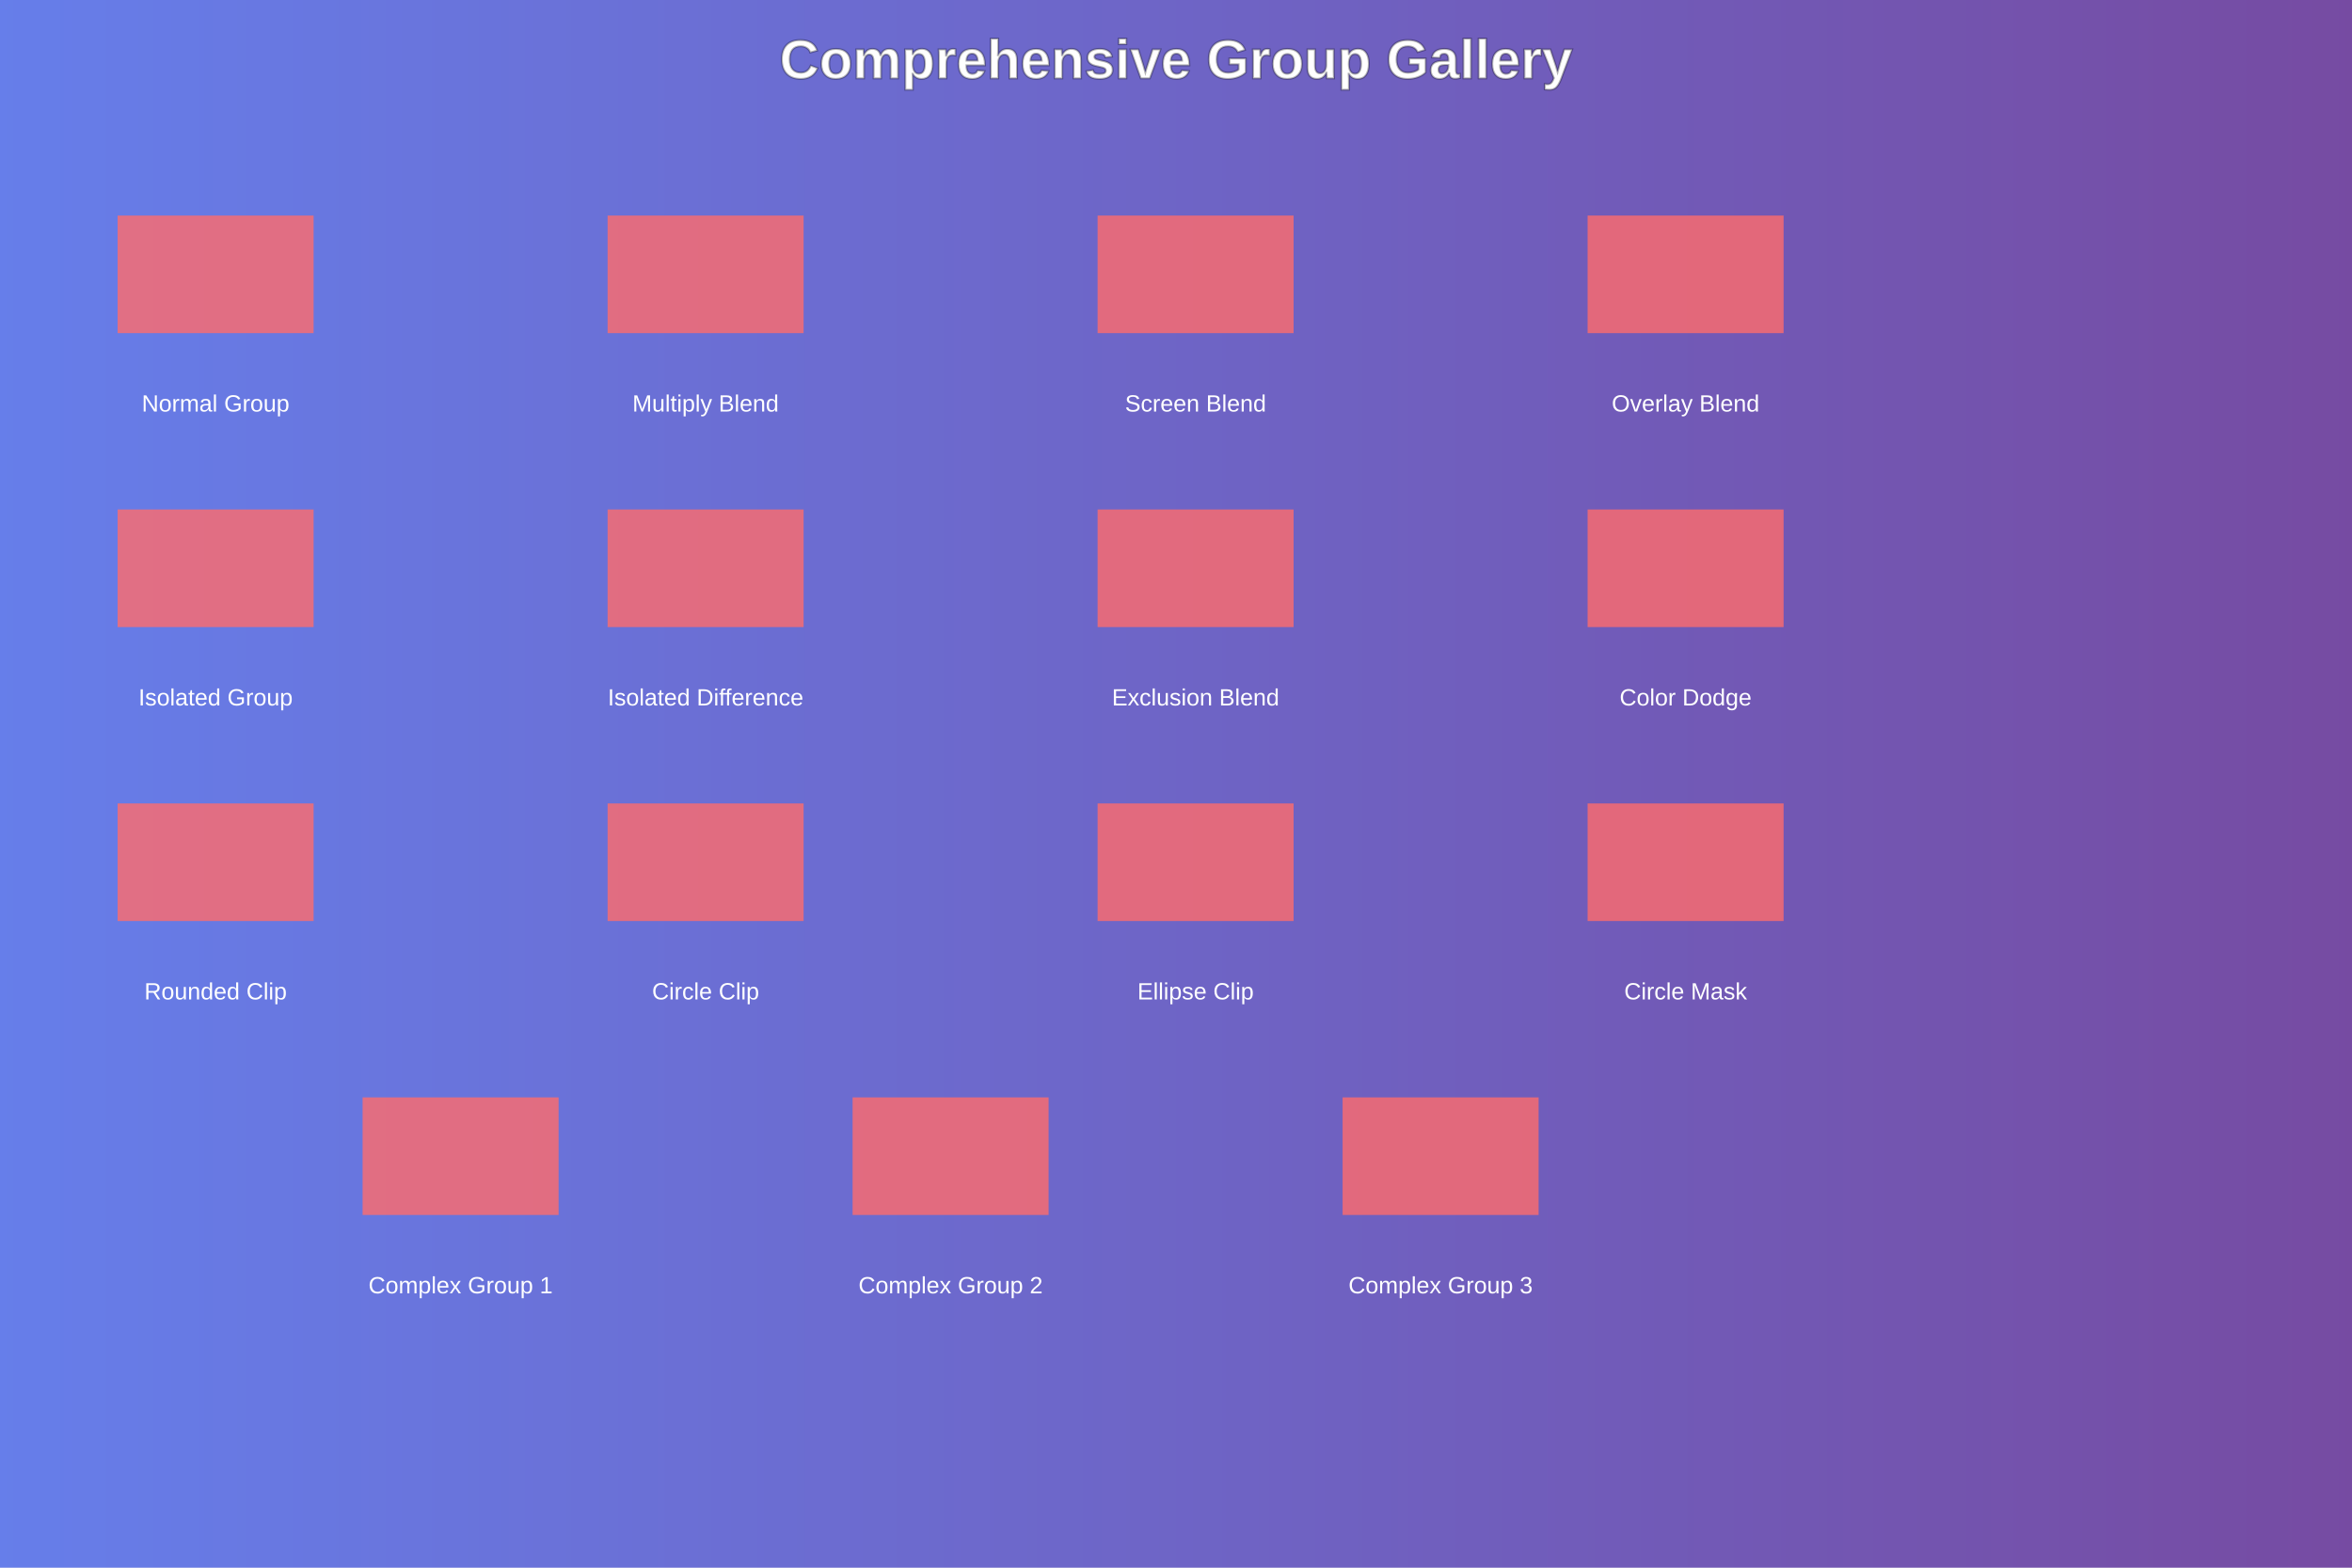
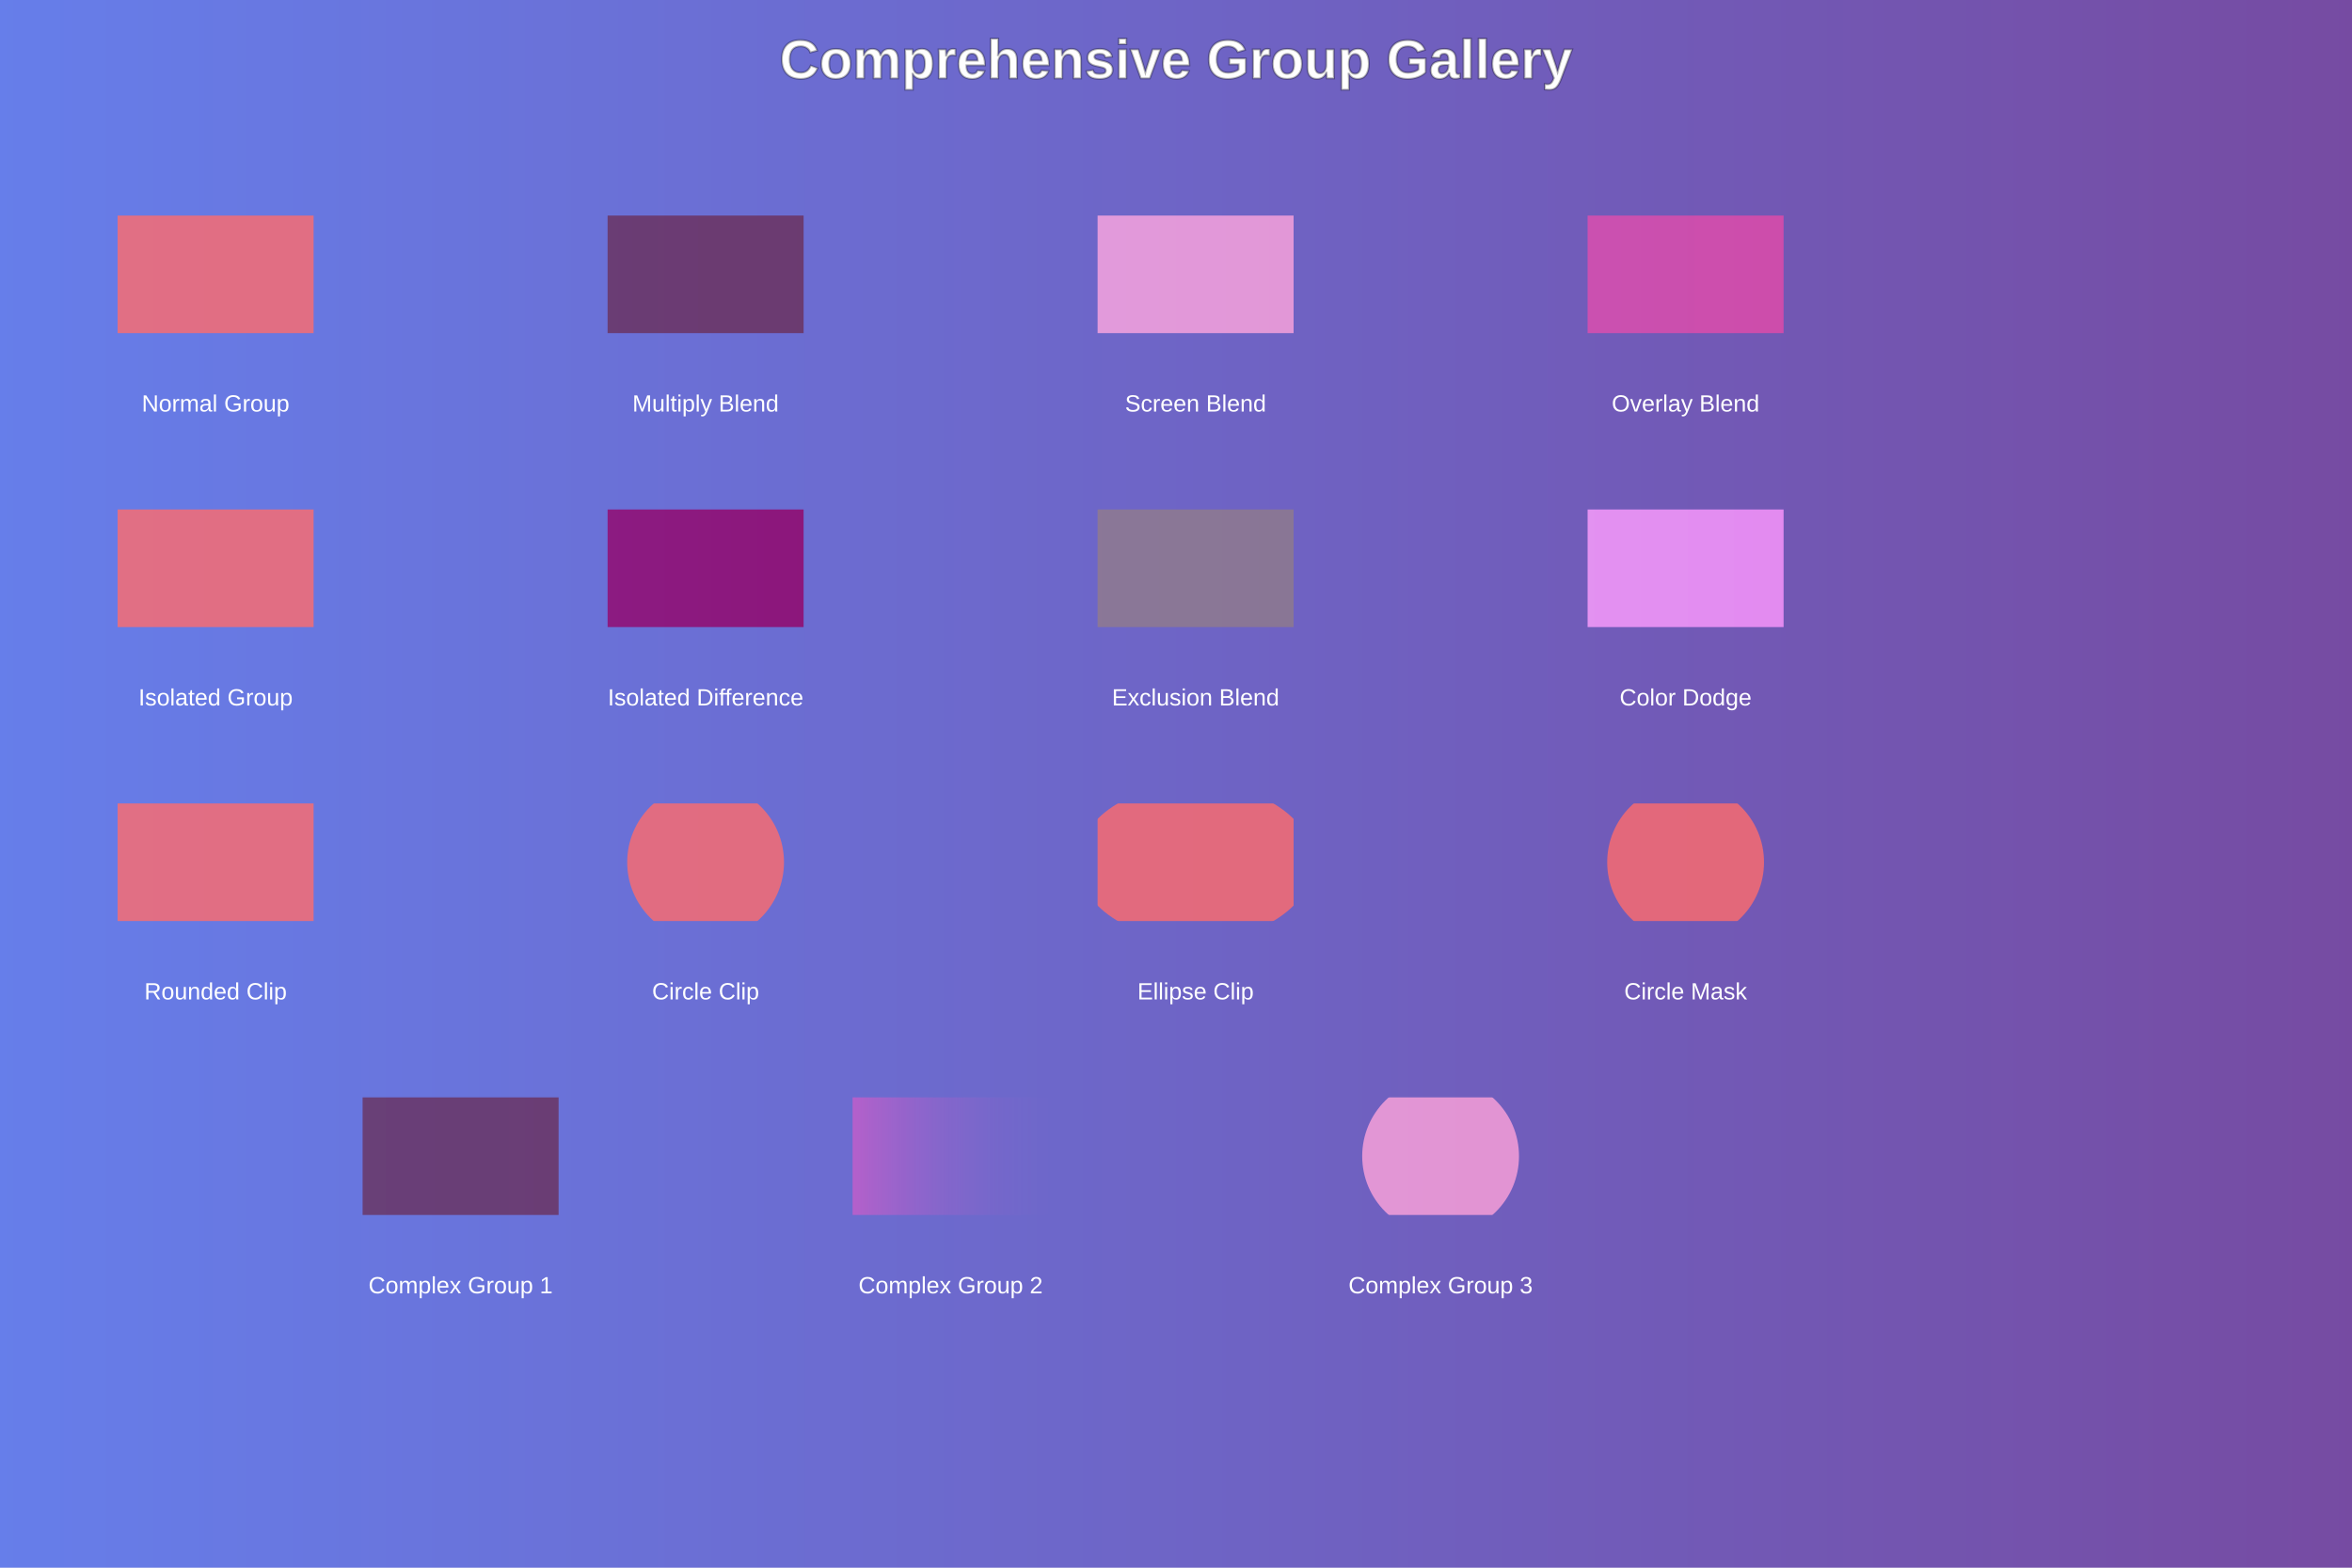
<svg xmlns="http://www.w3.org/2000/svg" width="1200" height="800" viewBox="0 0 1200 800" style="background: linear-gradient(135deg, #667eea 0%, #764ba2 100%);">
  <rect width="100%" height="100%" fill="url(#bg-gradient)" />
  <defs>
    <linearGradient id="bg-gradient">
      <stop offset="0%" stop-color="#667eea" />
      <stop offset="100%" stop-color="#764ba2" />
    </linearGradient>
-     <linearGradient id="gradient-6840dc719645d" x1="0%" y1="0%" x2="100%" y2="0%">
+     <clipPath id="group-clip-c3744c76-fe9e-4aae-88f7-4241285b7a5c">
+       <rect x="0" y="0" width="120" height="80" rx="20" ry="20" />
+     </clipPath>
+     <clipPath id="group-clip-e53d0e3a-ea7c-40f6-969d-185d59a60ac8">
+       <circle cx="60" cy="40" r="40" />
+     </clipPath>
+     <clipPath id="group-clip-dddf17ff-eda4-4028-bfb2-6ee5d1bb3277">
+       <ellipse cx="60" cy="40" rx="60" ry="40" />
+     </clipPath>
+     <mask id="group-mask-8c5d27e8-cf19-4207-8e1c-9dfe62b607be">
+       <circle cx="60" cy="40" r="40" fill="white" />
+     </mask>
+     <clipPath id="group-clip-64b87f05-41fc-45b1-83b2-f3d187f5dd6b">
+       <rect x="0" y="0" width="120" height="80" rx="15" ry="15" />
+     </clipPath>
+     <linearGradient id="gradient-68414e049bb44" x1="0%" y1="0%" x2="100%" y2="0%">
      <stop offset="0%" stop-color="#ffffff" stop-opacity="1" />
      <stop offset="100%" stop-color="#000000" stop-opacity="0" />
    </linearGradient>
+     <mask id="group-mask-565167ff-ca9e-41d1-9482-d0b04b2ff5c5">
+       <rect x="0" y="0" width="120" height="80" fill="url(#gradient-68414e049bb44)" />
+     </mask>
+     <clipPath id="group-clip-10b07f49-153f-4010-a9f6-4fc01c7859e4">
+       <circle cx="60" cy="40" r="40" />
+     </clipPath>
  </defs>
  <g id="layer-" transform="translate(50, 100) rotate(0, 60, 40) scale(1, 1)">
-     <g id="group-content-" data-layer-type="group" />
-     <rect x="10" y="10" width="100" height="60" fill="#ff6b6b" opacity="0.8" />
+     <g id="group-content-9de09e74-a8aa-4141-9d2d-93ac8aad072e" data-layer-type="group">
+       <rect x="10" y="10" width="100" height="60" fill="#ff6b6b" opacity="0.8" />
+     </g>
  </g>
  <text x="110" y="210" text-anchor="middle" font-family="Arial, sans-serif" font-size="12" fill="white">Normal Group</text>
  <g id="layer-" transform="translate(300, 100) rotate(0, 60, 40) scale(1, 1)">
-     <g id="group-content-" style="mix-blend-mode: multiply;" data-layer-type="group" />
-     <rect x="10" y="10" width="100" height="60" fill="#ff6b6b" opacity="0.8" />
+     <g id="group-content-d518fa9d-20d6-4004-9647-4c0f8580cfea" style="mix-blend-mode: multiply;" data-layer-type="group">
+       <rect x="10" y="10" width="100" height="60" fill="#ff6b6b" opacity="0.8" />
+     </g>
  </g>
  <text x="360" y="210" text-anchor="middle" font-family="Arial, sans-serif" font-size="12" fill="white">Multiply Blend</text>
  <g id="layer-" transform="translate(550, 100) rotate(0, 60, 40) scale(1, 1)">
-     <g id="group-content-" style="mix-blend-mode: screen;" data-layer-type="group" />
-     <rect x="10" y="10" width="100" height="60" fill="#ff6b6b" opacity="0.8" />
+     <g id="group-content-2a120eeb-4e4e-46ea-8e76-5a21185f475e" style="mix-blend-mode: screen;" data-layer-type="group">
+       <rect x="10" y="10" width="100" height="60" fill="#ff6b6b" opacity="0.8" />
+     </g>
  </g>
  <text x="610" y="210" text-anchor="middle" font-family="Arial, sans-serif" font-size="12" fill="white">Screen Blend</text>
  <g id="layer-" transform="translate(800, 100) rotate(0, 60, 40) scale(1, 1)">
-     <g id="group-content-" style="mix-blend-mode: overlay;" data-layer-type="group" />
-     <rect x="10" y="10" width="100" height="60" fill="#ff6b6b" opacity="0.8" />
+     <g id="group-content-77bbf933-3d09-40bd-ba27-1946710543f5" style="mix-blend-mode: overlay;" data-layer-type="group">
+       <rect x="10" y="10" width="100" height="60" fill="#ff6b6b" opacity="0.8" />
+     </g>
  </g>
  <text x="860" y="210" text-anchor="middle" font-family="Arial, sans-serif" font-size="12" fill="white">Overlay Blend</text>
  <g id="layer-" transform="translate(50, 250) rotate(0, 60, 40) scale(1, 1)">
-     <g id="group-content-" style="isolation: isolate;" data-layer-type="group" />
-     <rect x="10" y="10" width="100" height="60" fill="#ff6b6b" opacity="0.8" />
+     <g id="group-content-f8034483-ab69-4eba-a080-5b2d7035c8bf" style="isolation: isolate;" data-layer-type="group">
+       <rect x="10" y="10" width="100" height="60" fill="#ff6b6b" opacity="0.8" />
+     </g>
  </g>
  <text x="110" y="360" text-anchor="middle" font-family="Arial, sans-serif" font-size="12" fill="white">Isolated Group</text>
  <g id="layer-" transform="translate(300, 250) rotate(0, 60, 40) scale(1, 1)">
-     <g id="group-content-" style="mix-blend-mode: difference; isolation: isolate;" data-layer-type="group" />
-     <rect x="10" y="10" width="100" height="60" fill="#ff6b6b" opacity="0.8" />
+     <g id="group-content-a2c5e854-fb28-40ac-bd10-b24eda1f55ac" style="mix-blend-mode: difference; isolation: isolate;" data-layer-type="group">
+       <rect x="10" y="10" width="100" height="60" fill="#ff6b6b" opacity="0.8" />
+     </g>
  </g>
  <text x="360" y="360" text-anchor="middle" font-family="Arial, sans-serif" font-size="12" fill="white">Isolated Difference</text>
  <g id="layer-" transform="translate(550, 250) rotate(0, 60, 40) scale(1, 1)">
-     <g id="group-content-" style="mix-blend-mode: exclusion;" data-layer-type="group" />
-     <rect x="10" y="10" width="100" height="60" fill="#ff6b6b" opacity="0.8" />
+     <g id="group-content-9161323b-4cc9-412c-8367-807561ed058d" style="mix-blend-mode: exclusion;" data-layer-type="group">
+       <rect x="10" y="10" width="100" height="60" fill="#ff6b6b" opacity="0.8" />
+     </g>
  </g>
  <text x="610" y="360" text-anchor="middle" font-family="Arial, sans-serif" font-size="12" fill="white">Exclusion Blend</text>
  <g id="layer-" transform="translate(800, 250) rotate(0, 60, 40) scale(1, 1)">
-     <g id="group-content-" style="mix-blend-mode: color-dodge;" data-layer-type="group" />
-     <rect x="10" y="10" width="100" height="60" fill="#ff6b6b" opacity="0.8" />
+     <g id="group-content-9f83cdda-164c-4664-abfb-e05ea40be3d0" style="mix-blend-mode: color-dodge;" data-layer-type="group">
+       <rect x="10" y="10" width="100" height="60" fill="#ff6b6b" opacity="0.8" />
+     </g>
  </g>
  <text x="860" y="360" text-anchor="middle" font-family="Arial, sans-serif" font-size="12" fill="white">Color Dodge</text>
-   <defs>
-     <clipPath id="group-clip-">
-       <rect x="0" y="0" width="120" height="80" rx="20" ry="20" />
-     </clipPath>
-   </defs>
  <g id="layer-" transform="translate(50, 400) rotate(0, 60, 40) scale(1, 1)">
-     <g id="group-content-" clip-path="url(#group-clip-)" data-layer-type="group" />
-     <rect x="10" y="10" width="100" height="60" fill="#ff6b6b" opacity="0.8" />
+     <g id="group-content-c3744c76-fe9e-4aae-88f7-4241285b7a5c" clip-path="url(#group-clip-c3744c76-fe9e-4aae-88f7-4241285b7a5c)" data-layer-type="group">
+       <rect x="10" y="10" width="100" height="60" fill="#ff6b6b" opacity="0.8" />
+     </g>
  </g>
  <text x="110" y="510" text-anchor="middle" font-family="Arial, sans-serif" font-size="12" fill="white">Rounded Clip</text>
-   <defs>
-     <clipPath id="group-clip-">
-       <circle cx="60" cy="40" r="40" />
-     </clipPath>
-   </defs>
  <g id="layer-" transform="translate(300, 400) rotate(0, 60, 40) scale(1, 1)">
-     <g id="group-content-" clip-path="url(#group-clip-)" data-layer-type="group" />
-     <rect x="10" y="10" width="100" height="60" fill="#ff6b6b" opacity="0.8" />
+     <g id="group-content-e53d0e3a-ea7c-40f6-969d-185d59a60ac8" clip-path="url(#group-clip-e53d0e3a-ea7c-40f6-969d-185d59a60ac8)" data-layer-type="group">
+       <rect x="10" y="10" width="100" height="60" fill="#ff6b6b" opacity="0.8" />
+     </g>
  </g>
  <text x="360" y="510" text-anchor="middle" font-family="Arial, sans-serif" font-size="12" fill="white">Circle Clip</text>
-   <defs>
-     <clipPath id="group-clip-">
-       <ellipse cx="60" cy="40" rx="60" ry="40" />
-     </clipPath>
-   </defs>
  <g id="layer-" transform="translate(550, 400) rotate(0, 60, 40) scale(1, 1)">
-     <g id="group-content-" clip-path="url(#group-clip-)" data-layer-type="group" />
-     <rect x="10" y="10" width="100" height="60" fill="#ff6b6b" opacity="0.8" />
+     <g id="group-content-dddf17ff-eda4-4028-bfb2-6ee5d1bb3277" clip-path="url(#group-clip-dddf17ff-eda4-4028-bfb2-6ee5d1bb3277)" data-layer-type="group">
+       <rect x="10" y="10" width="100" height="60" fill="#ff6b6b" opacity="0.8" />
+     </g>
  </g>
  <text x="610" y="510" text-anchor="middle" font-family="Arial, sans-serif" font-size="12" fill="white">Ellipse Clip</text>
-   <defs>
-     <mask id="group-mask-">
-       <circle cx="60" cy="40" r="40" fill="white" />
-     </mask>
-   </defs>
  <g id="layer-" transform="translate(800, 400) rotate(0, 60, 40) scale(1, 1)">
-     <g id="group-content-" mask="url(#group-mask-)" data-layer-type="group" />
-     <rect x="10" y="10" width="100" height="60" fill="#ff6b6b" opacity="0.8" />
+     <g id="group-content-8c5d27e8-cf19-4207-8e1c-9dfe62b607be" mask="url(#group-mask-8c5d27e8-cf19-4207-8e1c-9dfe62b607be)" data-layer-type="group">
+       <rect x="10" y="10" width="100" height="60" fill="#ff6b6b" opacity="0.8" />
+     </g>
  </g>
  <text x="860" y="510" text-anchor="middle" font-family="Arial, sans-serif" font-size="12" fill="white">Circle Mask</text>
-   <defs>
-     <clipPath id="group-clip-">
-       <rect x="0" y="0" width="120" height="80" rx="15" ry="15" />
-     </clipPath>
-   </defs>
  <g id="layer-" transform="translate(175, 550) rotate(0, 60, 40) scale(1, 1)">
-     <g id="group-content-" style="mix-blend-mode: multiply; isolation: isolate;" clip-path="url(#group-clip-)" data-layer-type="group" />
-     <rect x="10" y="10" width="100" height="60" fill="#ff6b6b" opacity="0.8" />
+     <g id="group-content-64b87f05-41fc-45b1-83b2-f3d187f5dd6b" style="mix-blend-mode: multiply; isolation: isolate;" clip-path="url(#group-clip-64b87f05-41fc-45b1-83b2-f3d187f5dd6b)" data-layer-type="group">
+       <rect x="10" y="10" width="100" height="60" fill="#ff6b6b" opacity="0.8" />
+     </g>
  </g>
  <text x="235" y="660" text-anchor="middle" font-family="Arial, sans-serif" font-size="12" fill="white">Complex Group 1</text>
-   <defs>
-     <mask id="group-mask-">
-       <rect x="0" y="0" width="120" height="80" fill="url(#gradient-6840dc719645d)" />
-     </mask>
-   </defs>
  <g id="layer-" transform="translate(425, 550) rotate(0, 60, 40) scale(1, 1)">
-     <g id="group-content-" style="mix-blend-mode: overlay;" mask="url(#group-mask-)" data-layer-type="group" />
-     <rect x="10" y="10" width="100" height="60" fill="#ff6b6b" opacity="0.8" />
+     <g id="group-content-565167ff-ca9e-41d1-9482-d0b04b2ff5c5" style="mix-blend-mode: overlay;" mask="url(#group-mask-565167ff-ca9e-41d1-9482-d0b04b2ff5c5)" data-layer-type="group">
+       <rect x="10" y="10" width="100" height="60" fill="#ff6b6b" opacity="0.8" />
+     </g>
  </g>
  <text x="485" y="660" text-anchor="middle" font-family="Arial, sans-serif" font-size="12" fill="white">Complex Group 2</text>
-   <defs>
-     <clipPath id="group-clip-">
-       <circle cx="60" cy="40" r="40" />
-     </clipPath>
-   </defs>
  <g id="layer-" transform="translate(675, 550) rotate(0, 60, 40) scale(1, 1)">
-     <g id="group-content-" style="mix-blend-mode: screen; isolation: isolate;" clip-path="url(#group-clip-)" data-layer-type="group" />
-     <rect x="10" y="10" width="100" height="60" fill="#ff6b6b" opacity="0.8" />
+     <g id="group-content-10b07f49-153f-4010-a9f6-4fc01c7859e4" style="mix-blend-mode: screen; isolation: isolate;" clip-path="url(#group-clip-10b07f49-153f-4010-a9f6-4fc01c7859e4)" data-layer-type="group">
+       <rect x="10" y="10" width="100" height="60" fill="#ff6b6b" opacity="0.8" />
+     </g>
  </g>
  <text x="735" y="660" text-anchor="middle" font-family="Arial, sans-serif" font-size="12" fill="white">Complex Group 3</text>
  <text x="600" y="40" text-anchor="middle" font-family="Arial, sans-serif" font-size="28" font-weight="bold" fill="white" stroke="rgba(0,0,0,0.3)" stroke-width="1">Comprehensive Group Gallery</text>
</svg>
